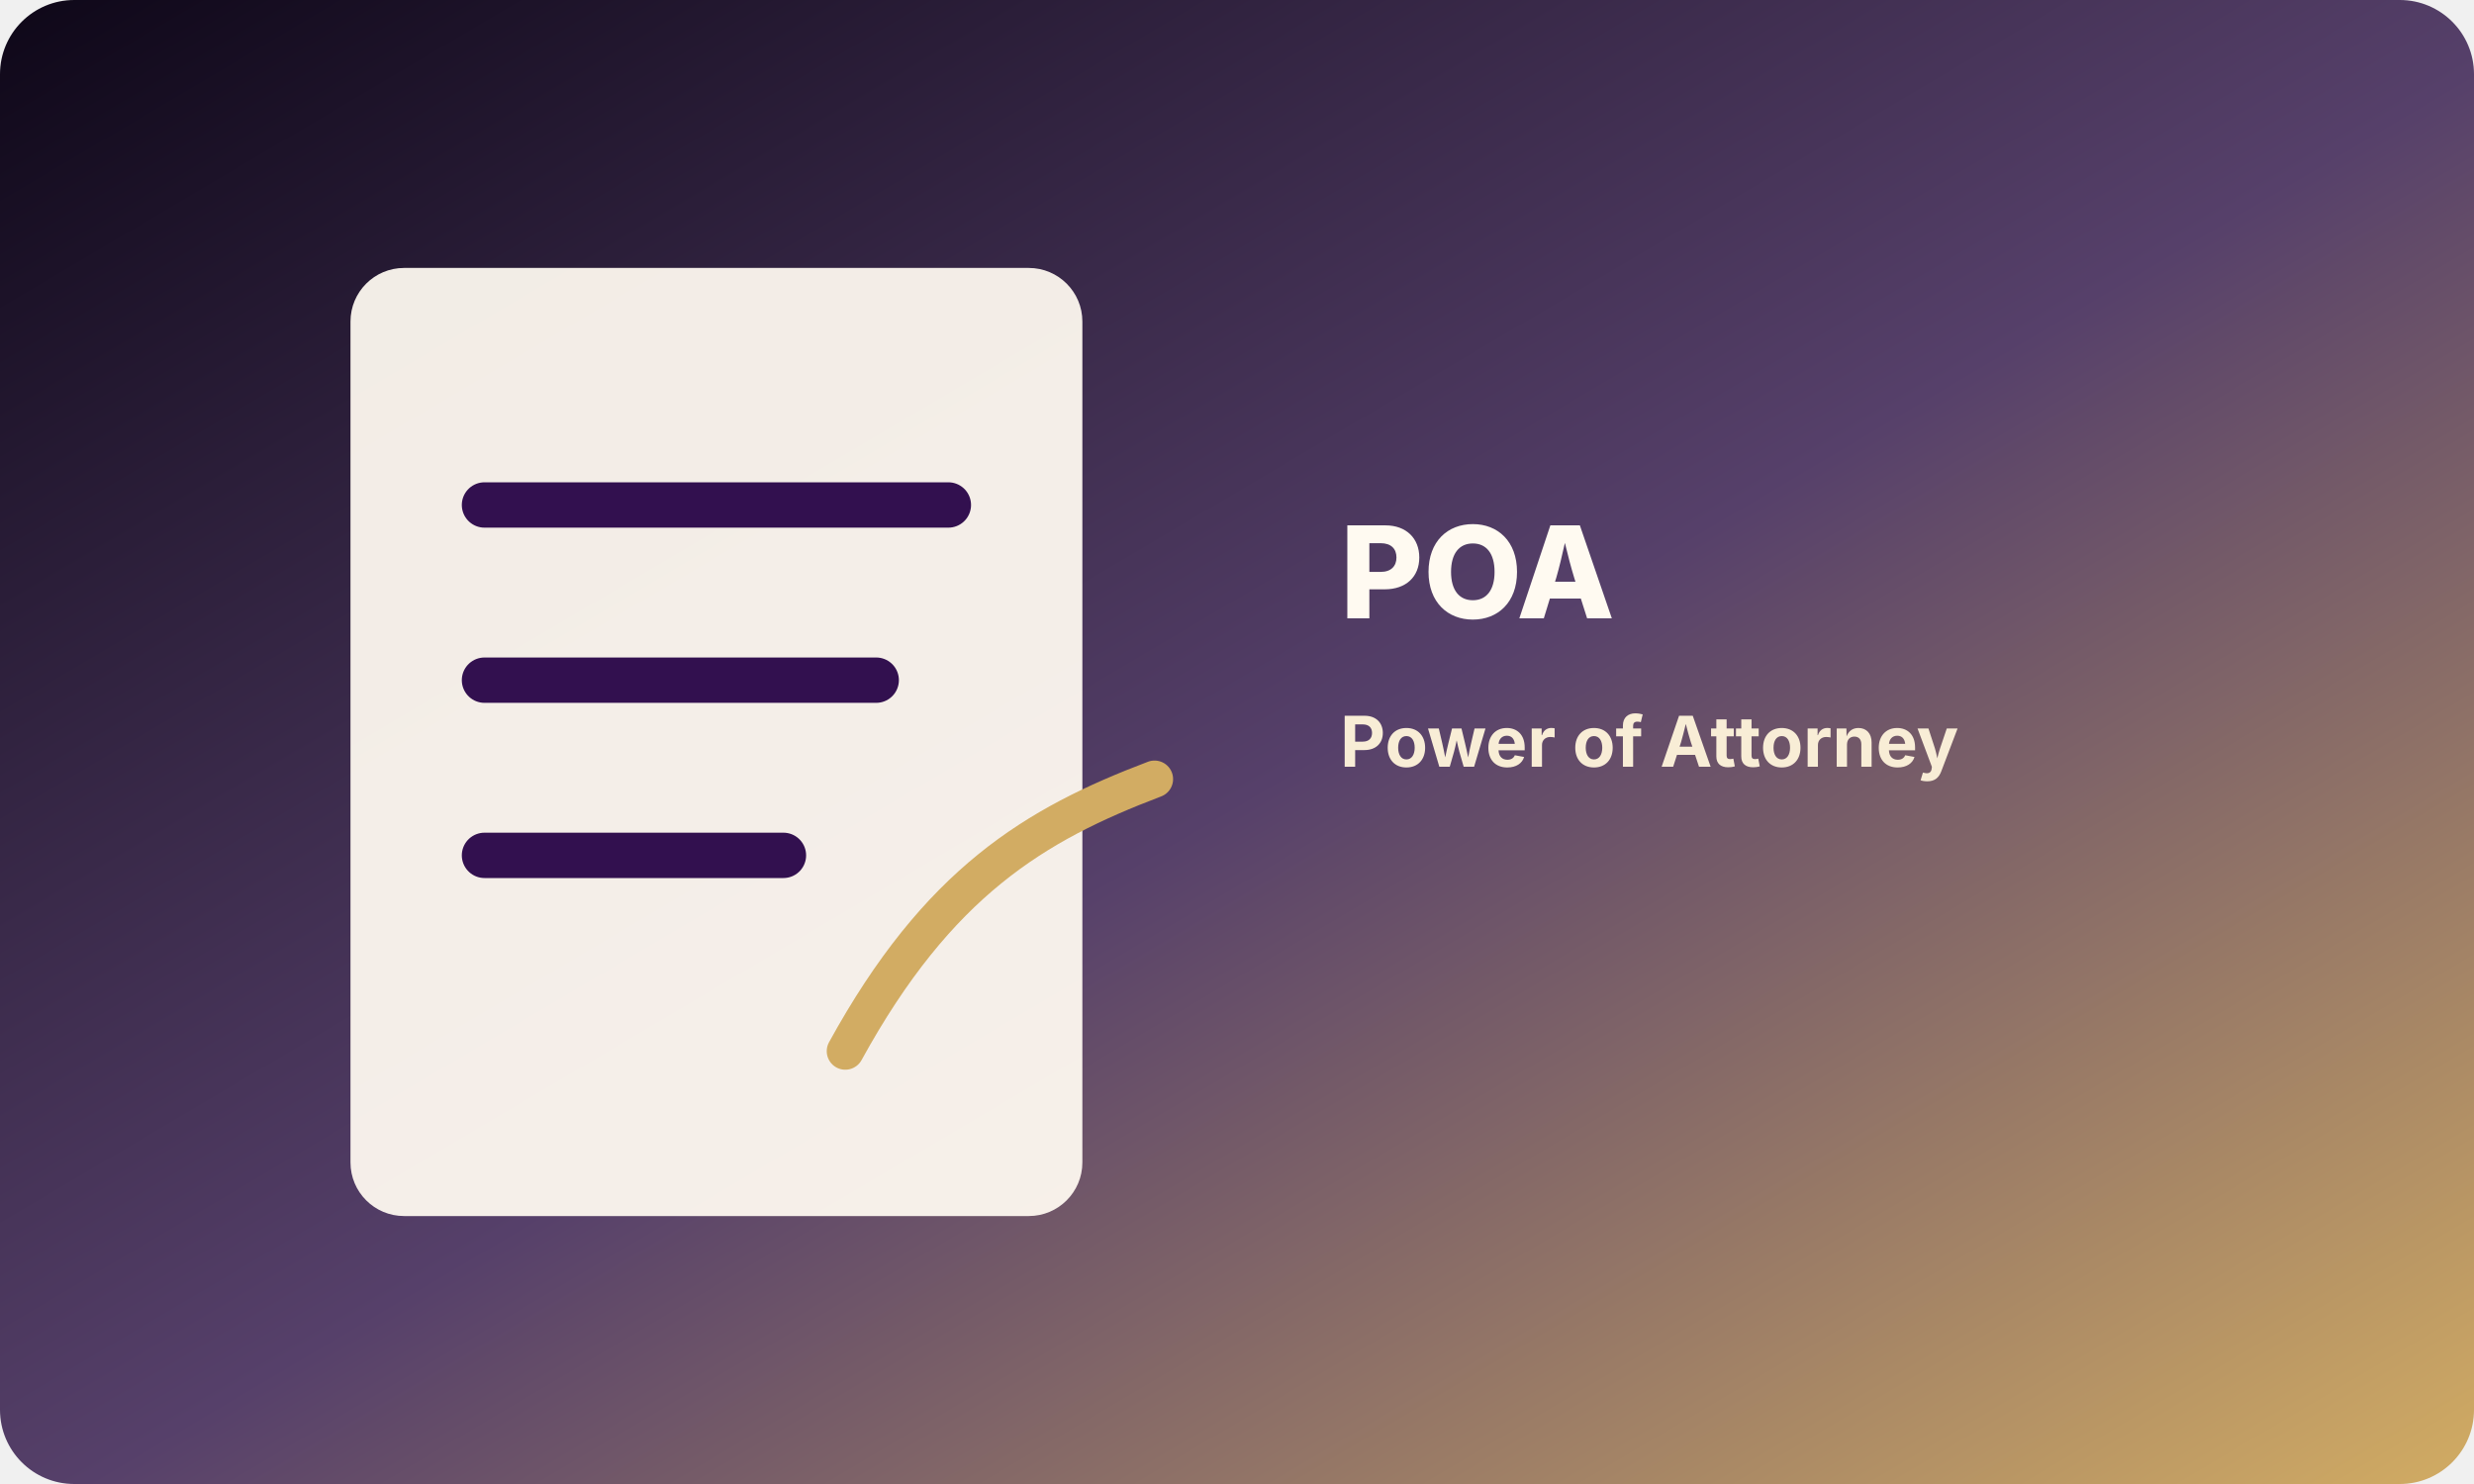
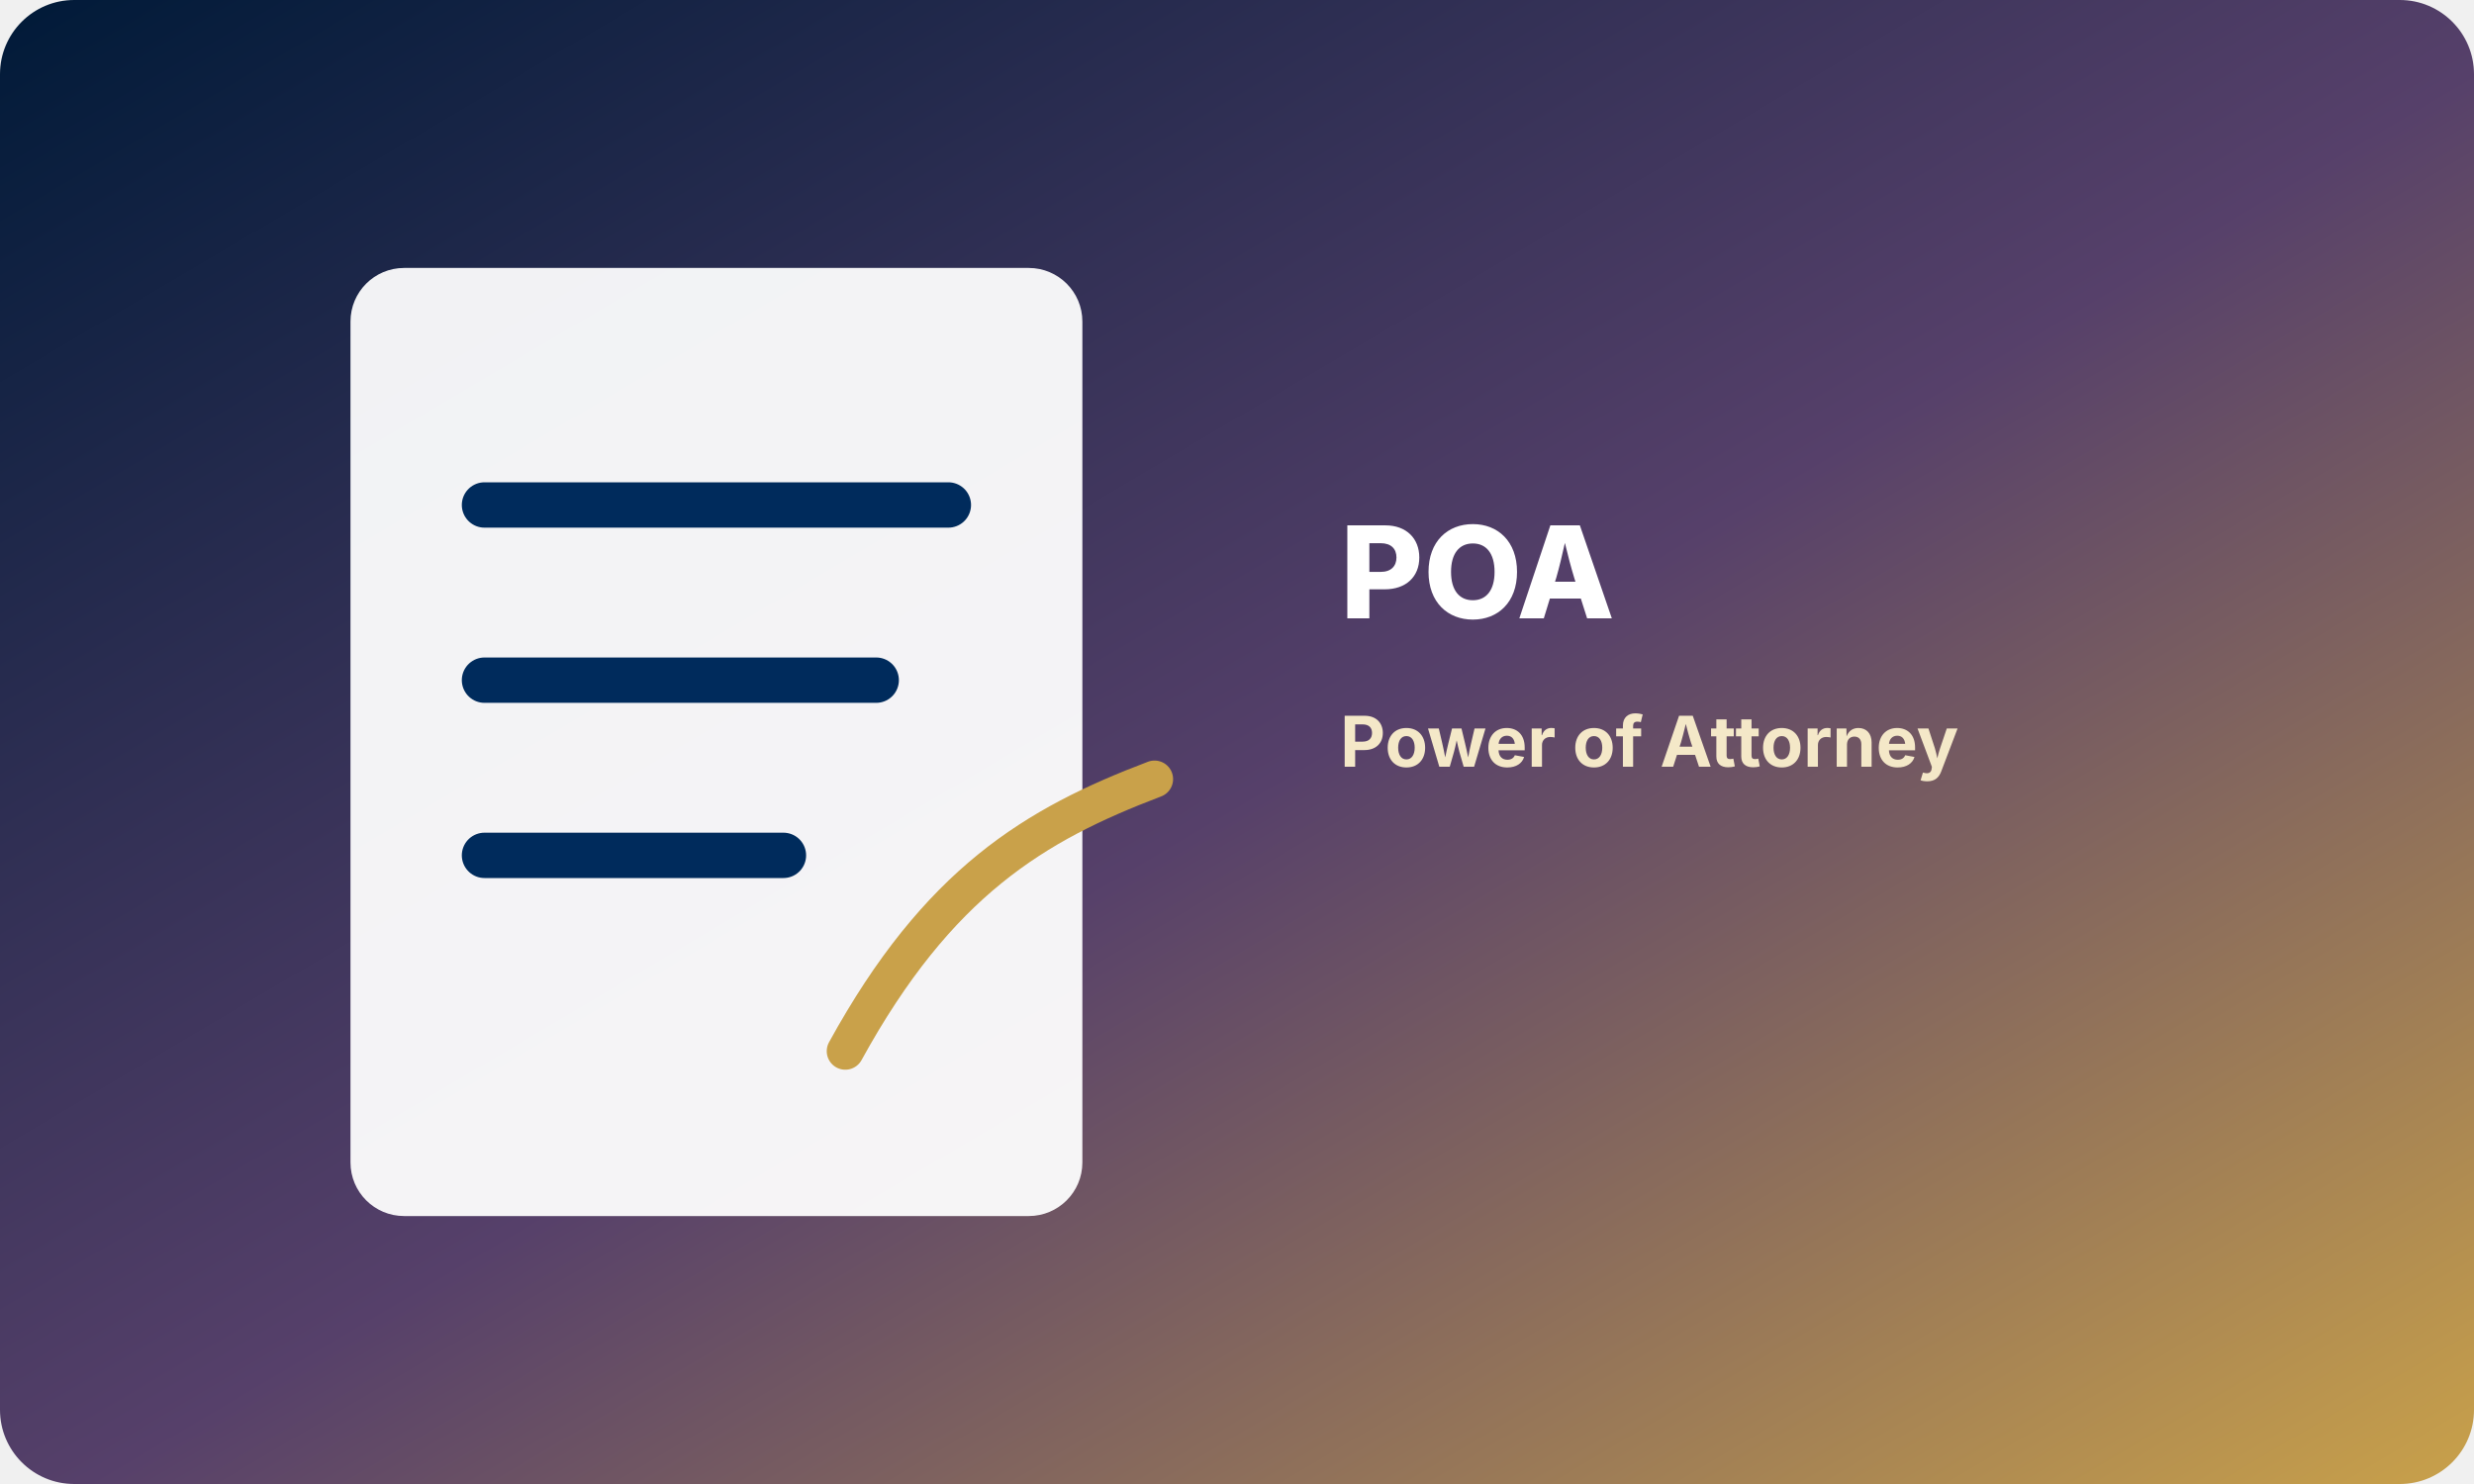
<svg xmlns="http://www.w3.org/2000/svg" width="1200" height="720" viewBox="0 0 1200 720" role="img" aria-labelledby="title desc">
  <defs>
    <linearGradient id="bg" x1="0" y1="0" x2="1" y2="1">
-       <stop stop-color="#0e0718" />
+       <stop stop-color="#001A38" />
      <stop offset=".52" stop-color="#56406a" />
-       <stop offset="1" stop-color="#d2ac63" />
+       <stop offset="1" stop-color="#C9A14A" />
    </linearGradient>
  </defs>
  <rect width="1200" height="720" rx="36" fill="url(#bg)" />
-   <rect x="170" y="130" width="355" height="460" rx="26" fill="#fffaf1" opacity=".94" />
-   <path d="M235 245h225M235 330h190M235 415h145" stroke="#32104f" stroke-width="22" stroke-linecap="round" />
-   <path d="M410 510c45-82 92-110 150-132" fill="none" stroke="#d2ac63" stroke-width="18" stroke-linecap="round" />
-   <text x="650" y="300" fill="#fffaf1" font-family="Inter, Arial, sans-serif" font-size="62" font-weight="800">POA</text>
-   <text x="650" y="372" fill="#f8edd6" font-family="Inter, Arial, sans-serif" font-size="34" font-weight="700">Power of Attorney</text>
+   <rect x="170" y="130" width="355" height="460" rx="26" fill="#FFFFFF" opacity=".94" />
+   <path d="M235 245h225M235 330h190M235 415h145" stroke="#002B5C" stroke-width="22" stroke-linecap="round" />
+   <path d="M410 510c45-82 92-110 150-132" fill="none" stroke="#C9A14A" stroke-width="18" stroke-linecap="round" />
+   <text x="650" y="300" fill="#FFFFFF" font-family="Inter, Arial, sans-serif" font-size="62" font-weight="800">POA</text>
+   <text x="650" y="372" fill="#F4E8C8" font-family="Inter, Arial, sans-serif" font-size="34" font-weight="700">Power of Attorney</text>
</svg>
